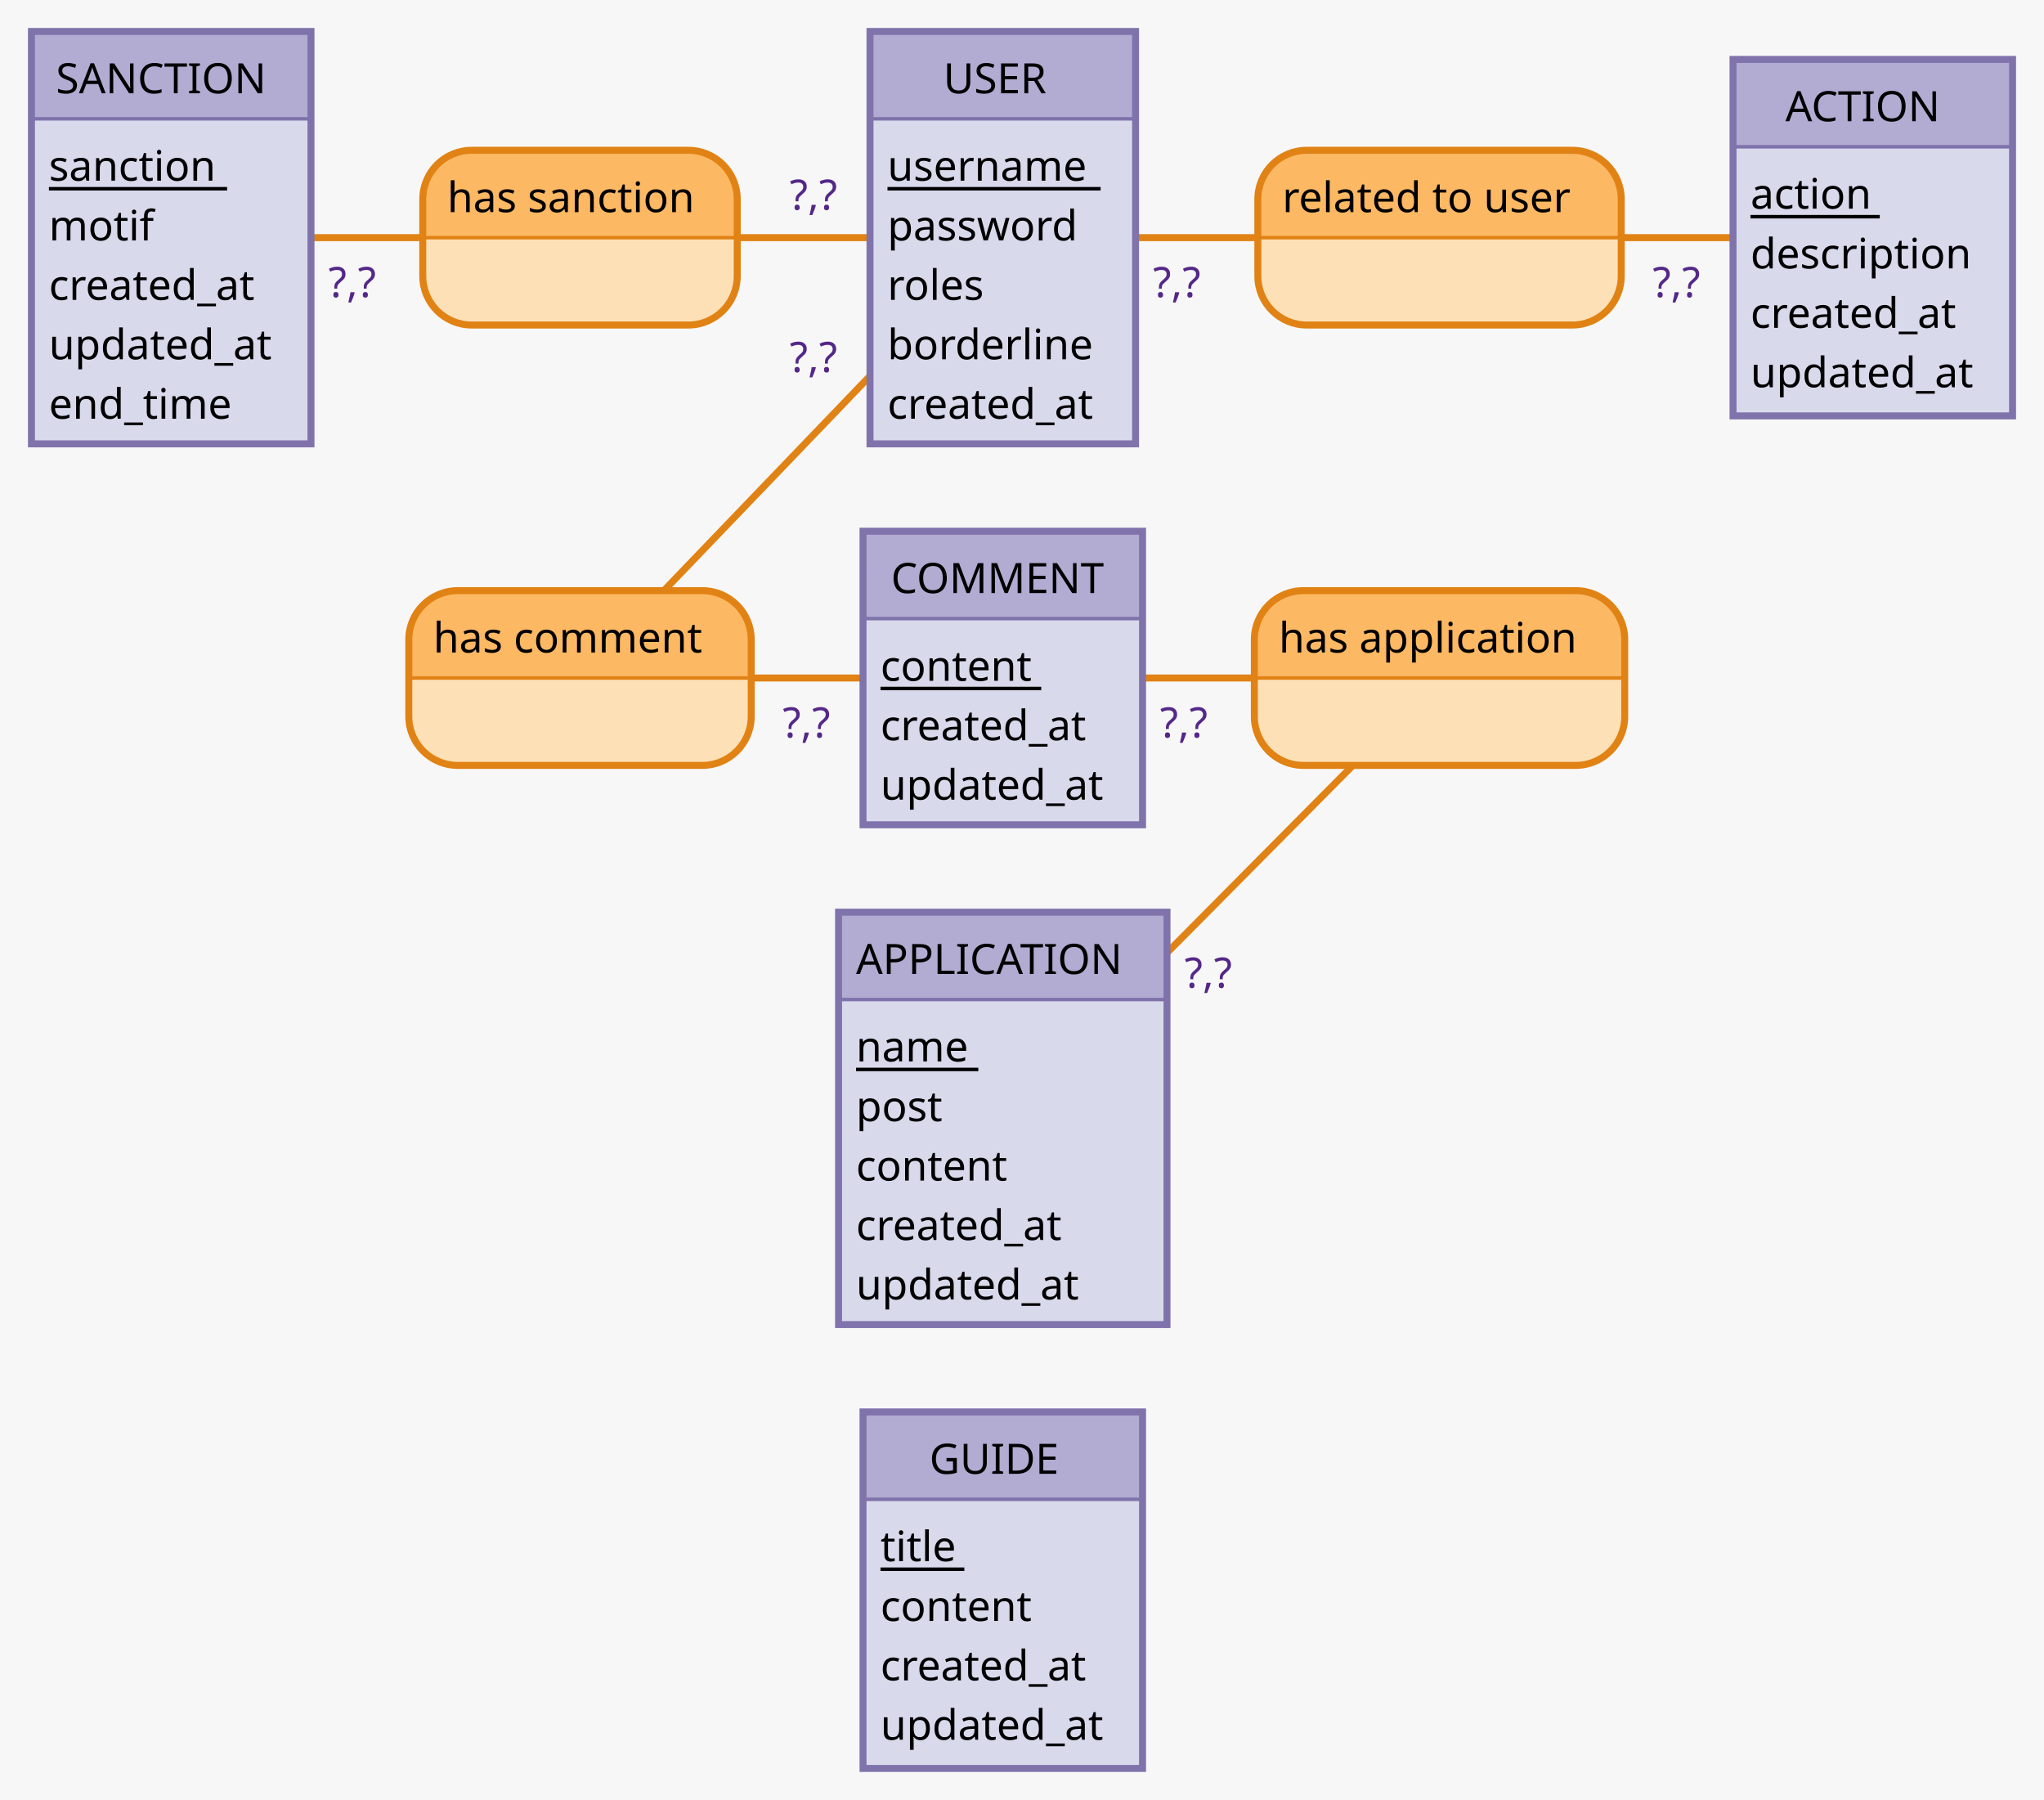
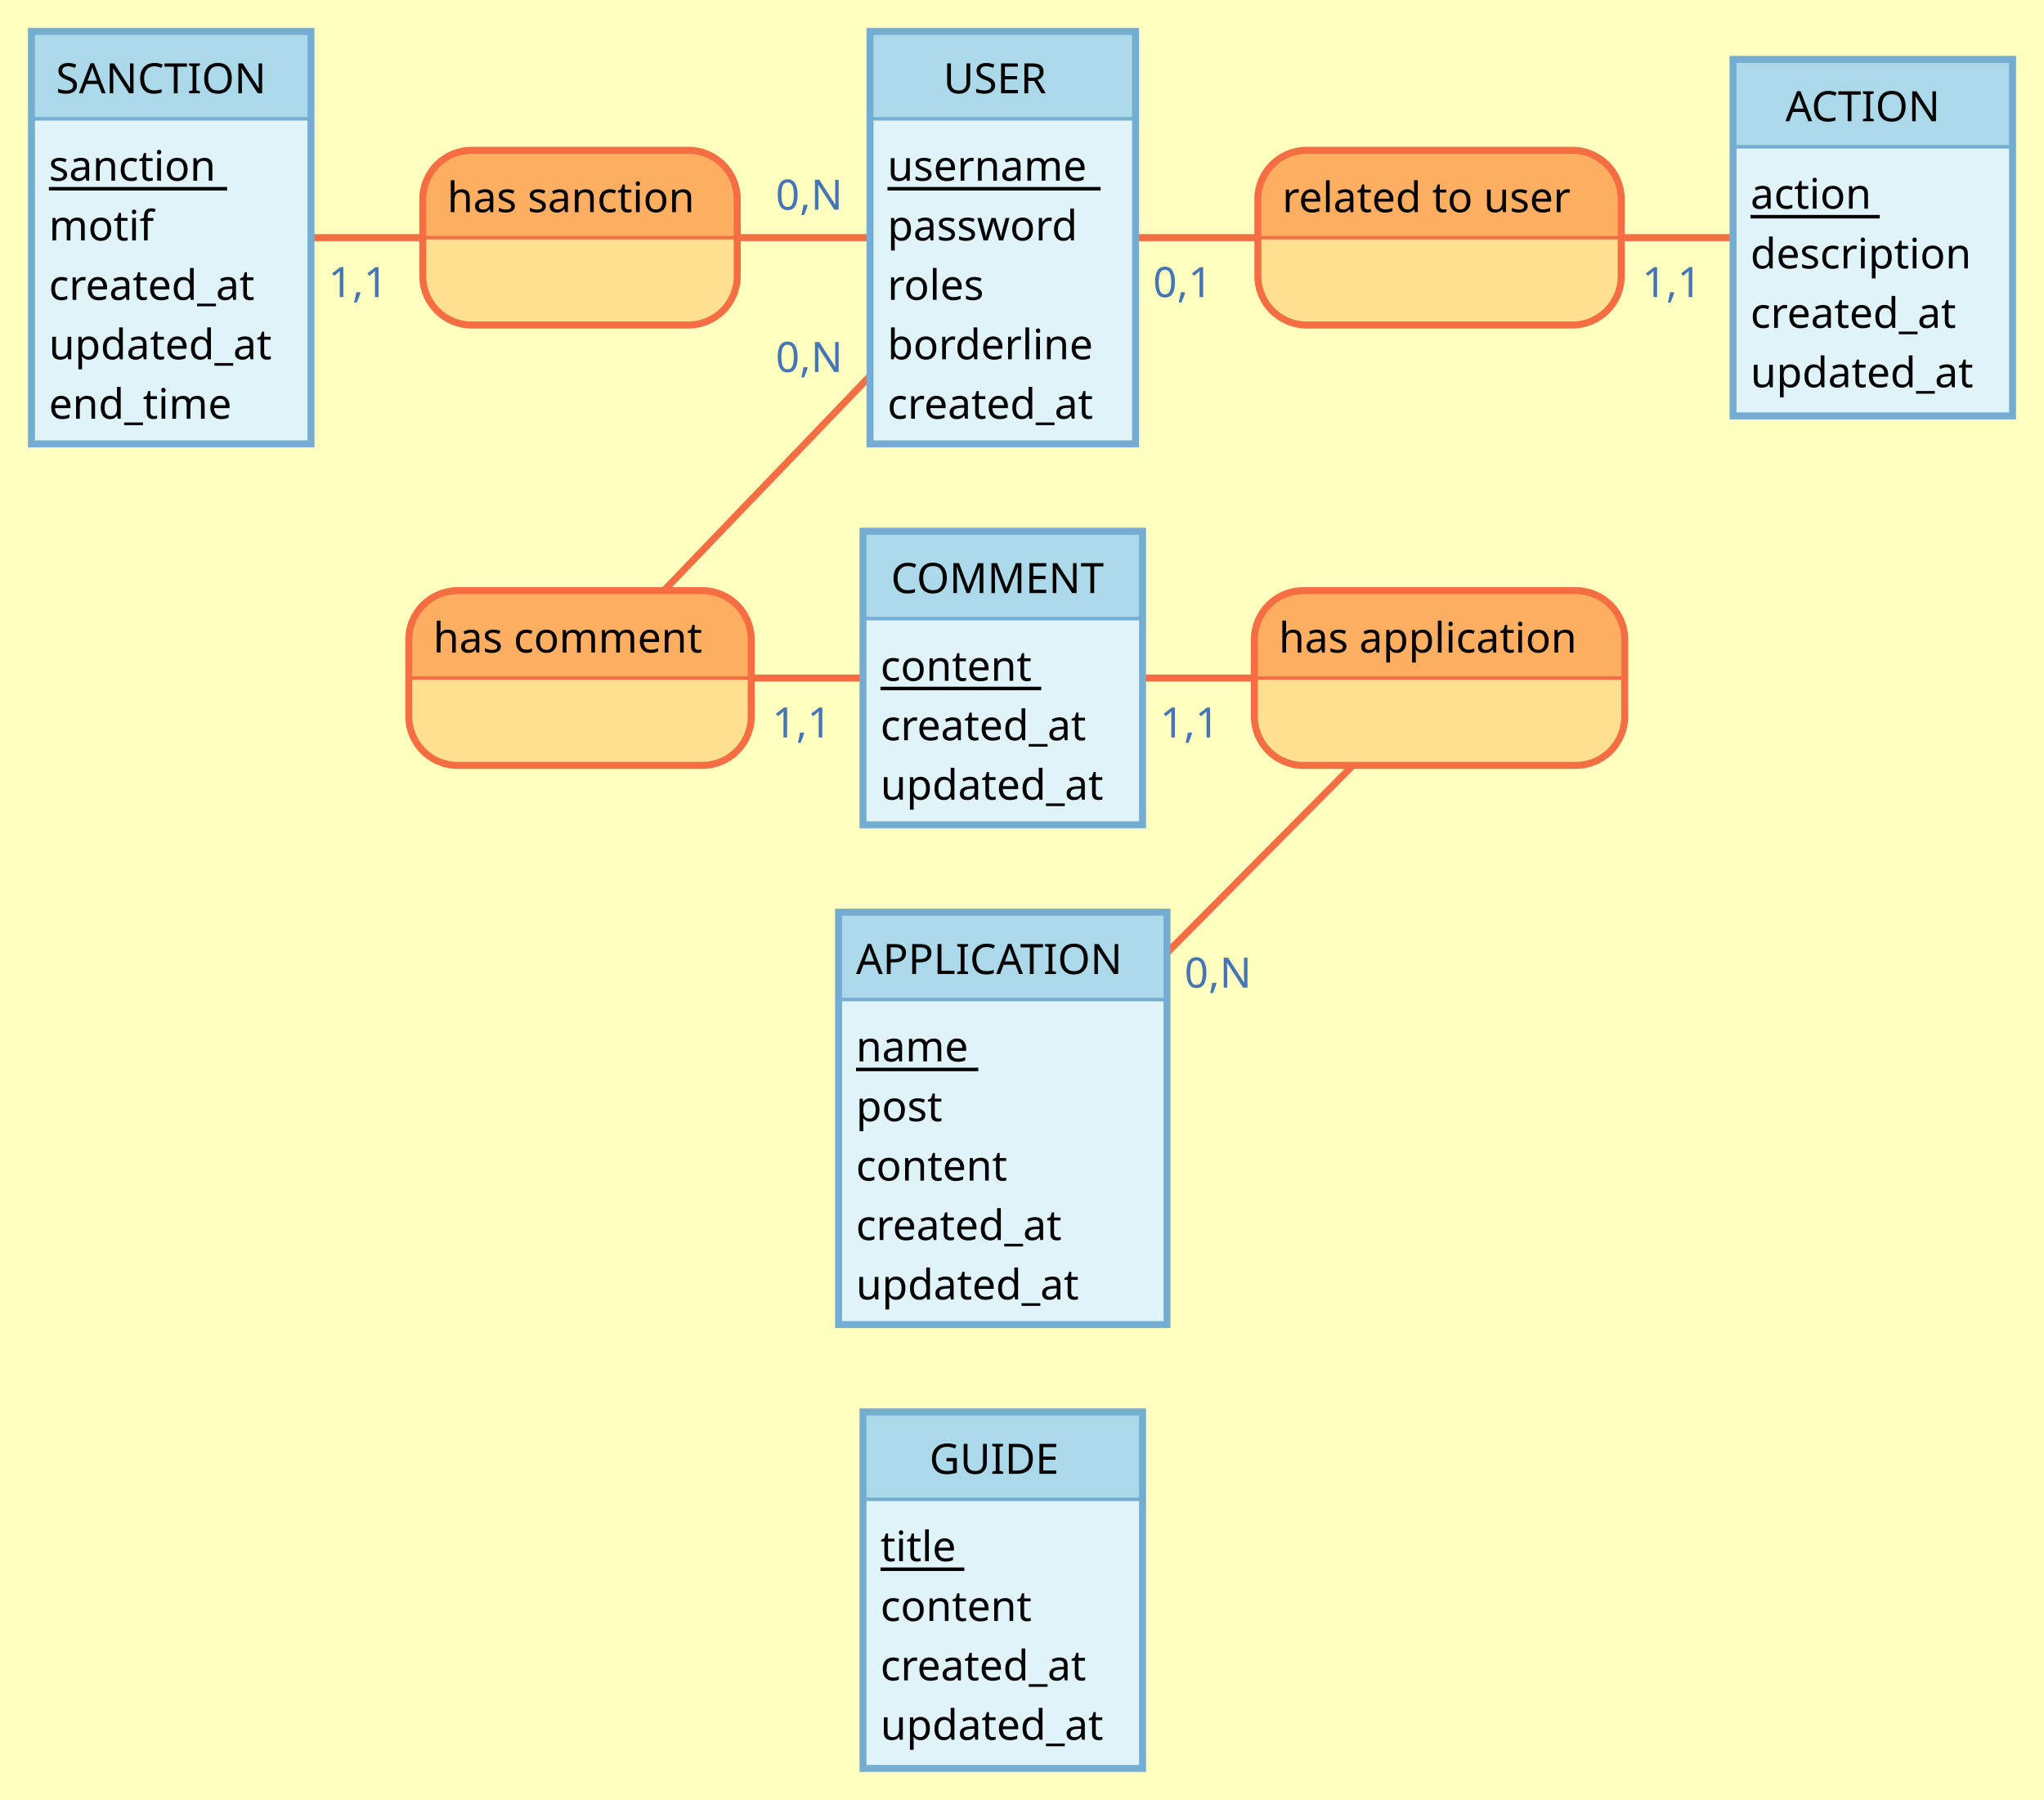
- <svg xmlns="http://www.w3.org/2000/svg" width="585" height="515" view_box="0 0 585 515">\n\n<rect id="frame" x="0" y="0" width="585" height="515" fill="#f7f7f7" stroke="none" stroke-width="0" />
-   <line x1="49" y1="68" x2="166" y2="68" stroke="#e08214" stroke-width="2" />
-   <text x="94" y="85.0" fill="#542788" font-family="Verdana" font-size="12">?,?</text>
-   <line x1="287" y1="68" x2="166" y2="68" stroke="#e08214" stroke-width="2" />
-   <text x="226" y="60.0" fill="#542788" font-family="Verdana" font-size="12">?,?</text>
+ <svg xmlns="http://www.w3.org/2000/svg" width="585" height="515" view_box="0 0 585 515">\n\n<rect id="frame" x="0" y="0" width="585" height="515" fill="#ffffbf" stroke="none" stroke-width="0" />
+   <line x1="49" y1="68" x2="166" y2="68" stroke="#f46d43" stroke-width="2" />
+   <text x="94" y="85.0" fill="#4575b4" font-family="Verdana" font-size="12">1,1</text>
+   <line x1="287" y1="68" x2="166" y2="68" stroke="#f46d43" stroke-width="2" />
+   <text x="222" y="60.0" fill="#4575b4" font-family="Verdana" font-size="12">0,N</text>
  <g id="association-has sanction">
-     <path d="M 197 43 a 14 14 90 0 1 14 14 V 68 h -90 V 57 a 14 14 90 0 1 14 -14" fill="#fdb863" stroke="#fdb863" stroke-width="0" />
-     <path d="M 211 68.0 v 11 a 14 14 90 0 1 -14 14 H 135 a 14 14 90 0 1 -14 -14 V 68.0 H 90" fill="#fee0b6" stroke="#fee0b6" stroke-width="0" />
-     <rect x="121" y="43" width="90" height="50" fill="none" rx="14" stroke="#e08214" stroke-width="2" />
-     <line x1="121" y1="68" x2="211" y2="68" stroke="#e08214" stroke-width="1" />
+     <path d="M 197 43 a 14 14 90 0 1 14 14 V 68 h -90 V 57 a 14 14 90 0 1 14 -14" fill="#fdae61" stroke="#fdae61" stroke-width="0" />
+     <path d="M 211 68.0 v 11 a 14 14 90 0 1 -14 14 H 135 a 14 14 90 0 1 -14 -14 V 68.0 H 90" fill="#fee090" stroke="#fee090" stroke-width="0" />
+     <rect x="121" y="43" width="90" height="50" fill="none" rx="14" stroke="#f46d43" stroke-width="2" />
+     <line x1="121" y1="68" x2="211" y2="68" stroke="#f46d43" stroke-width="1" />
    <text x="128" y="60.7" fill="#000000" font-family="Verdana" font-size="12">has sanction</text>
  </g>
-   <line x1="287" y1="68" x2="166" y2="194" stroke="#e08214" stroke-width="2" />
-   <text x="226" y="106.439" fill="#542788" font-family="Verdana" font-size="12">?,?</text>
-   <line x1="287" y1="194" x2="166" y2="194" stroke="#e08214" stroke-width="2" />
-   <text x="224" y="211.0" fill="#542788" font-family="Verdana" font-size="12">?,?</text>
+   <line x1="287" y1="68" x2="166" y2="194" stroke="#f46d43" stroke-width="2" />
+   <text x="222" y="106.439" fill="#4575b4" font-family="Verdana" font-size="12">0,N</text>
+   <line x1="287" y1="194" x2="166" y2="194" stroke="#f46d43" stroke-width="2" />
+   <text x="221" y="211.0" fill="#4575b4" font-family="Verdana" font-size="12">1,1</text>
  <g id="association-has comment">
-     <path d="M 201 169 a 14 14 90 0 1 14 14 V 194 h -98 V 183 a 14 14 90 0 1 14 -14" fill="#fdb863" stroke="#fdb863" stroke-width="0" />
-     <path d="M 215 194.0 v 11 a 14 14 90 0 1 -14 14 H 131 a 14 14 90 0 1 -14 -14 V 194.0 H 98" fill="#fee0b6" stroke="#fee0b6" stroke-width="0" />
-     <rect x="117" y="169" width="98" height="50" fill="none" rx="14" stroke="#e08214" stroke-width="2" />
-     <line x1="117" y1="194" x2="215" y2="194" stroke="#e08214" stroke-width="1" />
+     <path d="M 201 169 a 14 14 90 0 1 14 14 V 194 h -98 V 183 a 14 14 90 0 1 14 -14" fill="#fdae61" stroke="#fdae61" stroke-width="0" />
+     <path d="M 215 194.0 v 11 a 14 14 90 0 1 -14 14 H 131 a 14 14 90 0 1 -14 -14 V 194.0 H 98" fill="#fee090" stroke="#fee090" stroke-width="0" />
+     <rect x="117" y="169" width="98" height="50" fill="none" rx="14" stroke="#f46d43" stroke-width="2" />
+     <line x1="117" y1="194" x2="215" y2="194" stroke="#f46d43" stroke-width="1" />
    <text x="124" y="186.7" fill="#000000" font-family="Verdana" font-size="12">has comment</text>
  </g>
-   <line x1="287" y1="194" x2="412" y2="194" stroke="#e08214" stroke-width="2" />
-   <text x="332" y="211.0" fill="#542788" font-family="Verdana" font-size="12">?,?</text>
-   <line x1="287" y1="320" x2="412" y2="194" stroke="#e08214" stroke-width="2" />
-   <text x="339" y="282.593" fill="#542788" font-family="Verdana" font-size="12">?,?</text>
+   <line x1="287" y1="194" x2="412" y2="194" stroke="#f46d43" stroke-width="2" />
+   <text x="332" y="211.0" fill="#4575b4" font-family="Verdana" font-size="12">1,1</text>
+   <line x1="287" y1="320" x2="412" y2="194" stroke="#f46d43" stroke-width="2" />
+   <text x="339" y="282.593" fill="#4575b4" font-family="Verdana" font-size="12">0,N</text>
  <g id="association-has application">
-     <path d="M 451 169 a 14 14 90 0 1 14 14 V 194 h -106 V 183 a 14 14 90 0 1 14 -14" fill="#fdb863" stroke="#fdb863" stroke-width="0" />
-     <path d="M 465 194.0 v 11 a 14 14 90 0 1 -14 14 H 373 a 14 14 90 0 1 -14 -14 V 194.0 H 106" fill="#fee0b6" stroke="#fee0b6" stroke-width="0" />
-     <rect x="359" y="169" width="106" height="50" fill="none" rx="14" stroke="#e08214" stroke-width="2" />
-     <line x1="359" y1="194" x2="465" y2="194" stroke="#e08214" stroke-width="1" />
+     <path d="M 451 169 a 14 14 90 0 1 14 14 V 194 h -106 V 183 a 14 14 90 0 1 14 -14" fill="#fdae61" stroke="#fdae61" stroke-width="0" />
+     <path d="M 465 194.0 v 11 a 14 14 90 0 1 -14 14 H 373 a 14 14 90 0 1 -14 -14 V 194.0 H 106" fill="#fee090" stroke="#fee090" stroke-width="0" />
+     <rect x="359" y="169" width="106" height="50" fill="none" rx="14" stroke="#f46d43" stroke-width="2" />
+     <line x1="359" y1="194" x2="465" y2="194" stroke="#f46d43" stroke-width="1" />
    <text x="366" y="186.7" fill="#000000" font-family="Verdana" font-size="12">has application</text>
  </g>
-   <line x1="287" y1="68" x2="412" y2="68" stroke="#e08214" stroke-width="2" />
-   <text x="330" y="85.0" fill="#542788" font-family="Verdana" font-size="12">?,?</text>
-   <line x1="536" y1="68" x2="412" y2="68" stroke="#e08214" stroke-width="2" />
-   <text x="473" y="85.0" fill="#542788" font-family="Verdana" font-size="12">?,?</text>
+   <line x1="287" y1="68" x2="412" y2="68" stroke="#f46d43" stroke-width="2" />
+   <text x="330" y="85.0" fill="#4575b4" font-family="Verdana" font-size="12">0,1</text>
+   <line x1="536" y1="68" x2="412" y2="68" stroke="#f46d43" stroke-width="2" />
+   <text x="470" y="85.0" fill="#4575b4" font-family="Verdana" font-size="12">1,1</text>
  <g id="association-related to user">
-     <path d="M 450 43 a 14 14 90 0 1 14 14 V 68 h -104 V 57 a 14 14 90 0 1 14 -14" fill="#fdb863" stroke="#fdb863" stroke-width="0" />
-     <path d="M 464 68.0 v 11 a 14 14 90 0 1 -14 14 H 374 a 14 14 90 0 1 -14 -14 V 68.0 H 104" fill="#fee0b6" stroke="#fee0b6" stroke-width="0" />
-     <rect x="360" y="43" width="104" height="50" fill="none" rx="14" stroke="#e08214" stroke-width="2" />
-     <line x1="360" y1="68" x2="464" y2="68" stroke="#e08214" stroke-width="1" />
+     <path d="M 450 43 a 14 14 90 0 1 14 14 V 68 h -104 V 57 a 14 14 90 0 1 14 -14" fill="#fdae61" stroke="#fdae61" stroke-width="0" />
+     <path d="M 464 68.0 v 11 a 14 14 90 0 1 -14 14 H 374 a 14 14 90 0 1 -14 -14 V 68.0 H 104" fill="#fee090" stroke="#fee090" stroke-width="0" />
+     <rect x="360" y="43" width="104" height="50" fill="none" rx="14" stroke="#f46d43" stroke-width="2" />
+     <line x1="360" y1="68" x2="464" y2="68" stroke="#f46d43" stroke-width="1" />
    <text x="367" y="60.7" fill="#000000" font-family="Verdana" font-size="12">related to user</text>
  </g>
  <g id="entity-COMMENT">
    <g id="frame-COMMENT">
-       <rect x="247" y="152" width="80" height="25" fill="#b2abd2" stroke="#b2abd2" stroke-width="0" />
-       <rect x="247" y="177.0" width="80" height="59" fill="#d8daeb" stroke="#d8daeb" stroke-width="0" />
-       <rect x="247" y="152" width="80" height="84" fill="none" stroke="#8073ac" stroke-width="2" />
-       <line x1="247" y1="177" x2="327" y2="177" stroke="#8073ac" stroke-width="1" />
+       <rect x="247" y="152" width="80" height="25" fill="#abd9e9" stroke="#abd9e9" stroke-width="0" />
+       <rect x="247" y="177.0" width="80" height="59" fill="#e0f3f8" stroke="#e0f3f8" stroke-width="0" />
+       <rect x="247" y="152" width="80" height="84" fill="none" stroke="#74add1" stroke-width="2" />
+       <line x1="247" y1="177" x2="327" y2="177" stroke="#74add1" stroke-width="1" />
    </g>
    <text x="255" y="169.7" fill="#000000" font-family="Verdana" font-size="12">COMMENT</text>
    <text x="252" y="194.8" fill="#000000" font-family="Verdana" font-size="12">content</text>
    <line x1="252" y1="197" x2="298" y2="197" stroke="#000000" stroke-width="1" />
    <text x="252" y="211.8" fill="#000000" font-family="Verdana" font-size="12">created_at</text>
    <text x="252" y="228.8" fill="#000000" font-family="Verdana" font-size="12">updated_at</text>
  </g>
  <g id="entity-APPLICATION">
    <g id="frame-APPLICATION">
-       <rect x="240" y="261" width="94" height="25" fill="#b2abd2" stroke="#b2abd2" stroke-width="0" />
-       <rect x="240" y="286.0" width="94" height="93" fill="#d8daeb" stroke="#d8daeb" stroke-width="0" />
-       <rect x="240" y="261" width="94" height="118" fill="none" stroke="#8073ac" stroke-width="2" />
-       <line x1="240" y1="286" x2="334" y2="286" stroke="#8073ac" stroke-width="1" />
+       <rect x="240" y="261" width="94" height="25" fill="#abd9e9" stroke="#abd9e9" stroke-width="0" />
+       <rect x="240" y="286.0" width="94" height="93" fill="#e0f3f8" stroke="#e0f3f8" stroke-width="0" />
+       <rect x="240" y="261" width="94" height="118" fill="none" stroke="#74add1" stroke-width="2" />
+       <line x1="240" y1="286" x2="334" y2="286" stroke="#74add1" stroke-width="1" />
    </g>
    <text x="245" y="278.7" fill="#000000" font-family="Verdana" font-size="12">APPLICATION</text>
    <text x="245" y="303.7" fill="#000000" font-family="Verdana" font-size="12">name</text>
    <line x1="245" y1="306" x2="280" y2="306" stroke="#000000" stroke-width="1" />
    <text x="245" y="320.8" fill="#000000" font-family="Verdana" font-size="12">post</text>
    <text x="245" y="337.8" fill="#000000" font-family="Verdana" font-size="12">content</text>
    <text x="245" y="354.8" fill="#000000" font-family="Verdana" font-size="12">created_at</text>
    <text x="245" y="371.8" fill="#000000" font-family="Verdana" font-size="12">updated_at</text>
  </g>
  <g id="entity-USER">
    <g id="frame-USER">
-       <rect x="249" y="9" width="76" height="25" fill="#b2abd2" stroke="#b2abd2" stroke-width="0" />
-       <rect x="249" y="34.0" width="76" height="93" fill="#d8daeb" stroke="#d8daeb" stroke-width="0" />
-       <rect x="249" y="9" width="76" height="118" fill="none" stroke="#8073ac" stroke-width="2" />
-       <line x1="249" y1="34" x2="325" y2="34" stroke="#8073ac" stroke-width="1" />
+       <rect x="249" y="9" width="76" height="25" fill="#abd9e9" stroke="#abd9e9" stroke-width="0" />
+       <rect x="249" y="34.0" width="76" height="93" fill="#e0f3f8" stroke="#e0f3f8" stroke-width="0" />
+       <rect x="249" y="9" width="76" height="118" fill="none" stroke="#74add1" stroke-width="2" />
+       <line x1="249" y1="34" x2="325" y2="34" stroke="#74add1" stroke-width="1" />
    </g>
    <text x="270" y="26.7" fill="#000000" font-family="Verdana" font-size="12">USER</text>
    <text x="254" y="51.7" fill="#000000" font-family="Verdana" font-size="12">username</text>
    <line x1="254" y1="54" x2="315" y2="54" stroke="#000000" stroke-width="1" />
    <text x="254" y="68.8" fill="#000000" font-family="Verdana" font-size="12">password</text>
    <text x="254" y="85.8" fill="#000000" font-family="Verdana" font-size="12">roles</text>
    <text x="254" y="102.8" fill="#000000" font-family="Verdana" font-size="12">borderline</text>
    <text x="254" y="119.8" fill="#000000" font-family="Verdana" font-size="12">created_at</text>
  </g>
  <g id="entity-SANCTION">
    <g id="frame-SANCTION">
-       <rect x="9" y="9" width="80" height="25" fill="#b2abd2" stroke="#b2abd2" stroke-width="0" />
-       <rect x="9" y="34.0" width="80" height="93" fill="#d8daeb" stroke="#d8daeb" stroke-width="0" />
-       <rect x="9" y="9" width="80" height="118" fill="none" stroke="#8073ac" stroke-width="2" />
-       <line x1="9" y1="34" x2="89" y2="34" stroke="#8073ac" stroke-width="1" />
+       <rect x="9" y="9" width="80" height="25" fill="#abd9e9" stroke="#abd9e9" stroke-width="0" />
+       <rect x="9" y="34.0" width="80" height="93" fill="#e0f3f8" stroke="#e0f3f8" stroke-width="0" />
+       <rect x="9" y="9" width="80" height="118" fill="none" stroke="#74add1" stroke-width="2" />
+       <line x1="9" y1="34" x2="89" y2="34" stroke="#74add1" stroke-width="1" />
    </g>
    <text x="16" y="26.7" fill="#000000" font-family="Verdana" font-size="12">SANCTION</text>
    <text x="14" y="51.7" fill="#000000" font-family="Verdana" font-size="12">sanction</text>
    <line x1="14" y1="54" x2="65" y2="54" stroke="#000000" stroke-width="1" />
    <text x="14" y="68.8" fill="#000000" font-family="Verdana" font-size="12">motif</text>
    <text x="14" y="85.8" fill="#000000" font-family="Verdana" font-size="12">created_at</text>
    <text x="14" y="102.8" fill="#000000" font-family="Verdana" font-size="12">updated_at</text>
    <text x="14" y="119.8" fill="#000000" font-family="Verdana" font-size="12">end_time</text>
  </g>
  <g id="entity-ACTION">
    <g id="frame-ACTION">
-       <rect x="496" y="17" width="80" height="25" fill="#b2abd2" stroke="#b2abd2" stroke-width="0" />
-       <rect x="496" y="42.0" width="80" height="77" fill="#d8daeb" stroke="#d8daeb" stroke-width="0" />
-       <rect x="496" y="17" width="80" height="102" fill="none" stroke="#8073ac" stroke-width="2" />
-       <line x1="496" y1="42" x2="576" y2="42" stroke="#8073ac" stroke-width="1" />
+       <rect x="496" y="17" width="80" height="25" fill="#abd9e9" stroke="#abd9e9" stroke-width="0" />
+       <rect x="496" y="42.0" width="80" height="77" fill="#e0f3f8" stroke="#e0f3f8" stroke-width="0" />
+       <rect x="496" y="17" width="80" height="102" fill="none" stroke="#74add1" stroke-width="2" />
+       <line x1="496" y1="42" x2="576" y2="42" stroke="#74add1" stroke-width="1" />
    </g>
    <text x="511" y="34.7" fill="#000000" font-family="Verdana" font-size="12">ACTION</text>
    <text x="501" y="59.7" fill="#000000" font-family="Verdana" font-size="12">action</text>
    <line x1="501" y1="62" x2="538" y2="62" stroke="#000000" stroke-width="1" />
    <text x="501" y="76.8" fill="#000000" font-family="Verdana" font-size="12">description</text>
    <text x="501" y="93.8" fill="#000000" font-family="Verdana" font-size="12">created_at</text>
    <text x="501" y="110.8" fill="#000000" font-family="Verdana" font-size="12">updated_at</text>
  </g>
  <g id="entity-GUIDE">
    <g id="frame-GUIDE">
-       <rect x="247" y="404" width="80" height="25" fill="#b2abd2" stroke="#b2abd2" stroke-width="0" />
-       <rect x="247" y="429.0" width="80" height="77" fill="#d8daeb" stroke="#d8daeb" stroke-width="0" />
-       <rect x="247" y="404" width="80" height="102" fill="none" stroke="#8073ac" stroke-width="2" />
-       <line x1="247" y1="429" x2="327" y2="429" stroke="#8073ac" stroke-width="1" />
+       <rect x="247" y="404" width="80" height="25" fill="#abd9e9" stroke="#abd9e9" stroke-width="0" />
+       <rect x="247" y="429.0" width="80" height="77" fill="#e0f3f8" stroke="#e0f3f8" stroke-width="0" />
+       <rect x="247" y="404" width="80" height="102" fill="none" stroke="#74add1" stroke-width="2" />
+       <line x1="247" y1="429" x2="327" y2="429" stroke="#74add1" stroke-width="1" />
    </g>
    <text x="266" y="421.7" fill="#000000" font-family="Verdana" font-size="12">GUIDE</text>
    <text x="252" y="446.7" fill="#000000" font-family="Verdana" font-size="12">title</text>
    <line x1="252" y1="449" x2="276" y2="449" stroke="#000000" stroke-width="1" />
    <text x="252" y="463.8" fill="#000000" font-family="Verdana" font-size="12">content</text>
    <text x="252" y="480.8" fill="#000000" font-family="Verdana" font-size="12">created_at</text>
    <text x="252" y="497.8" fill="#000000" font-family="Verdana" font-size="12">updated_at</text>
  </g>
</svg>
